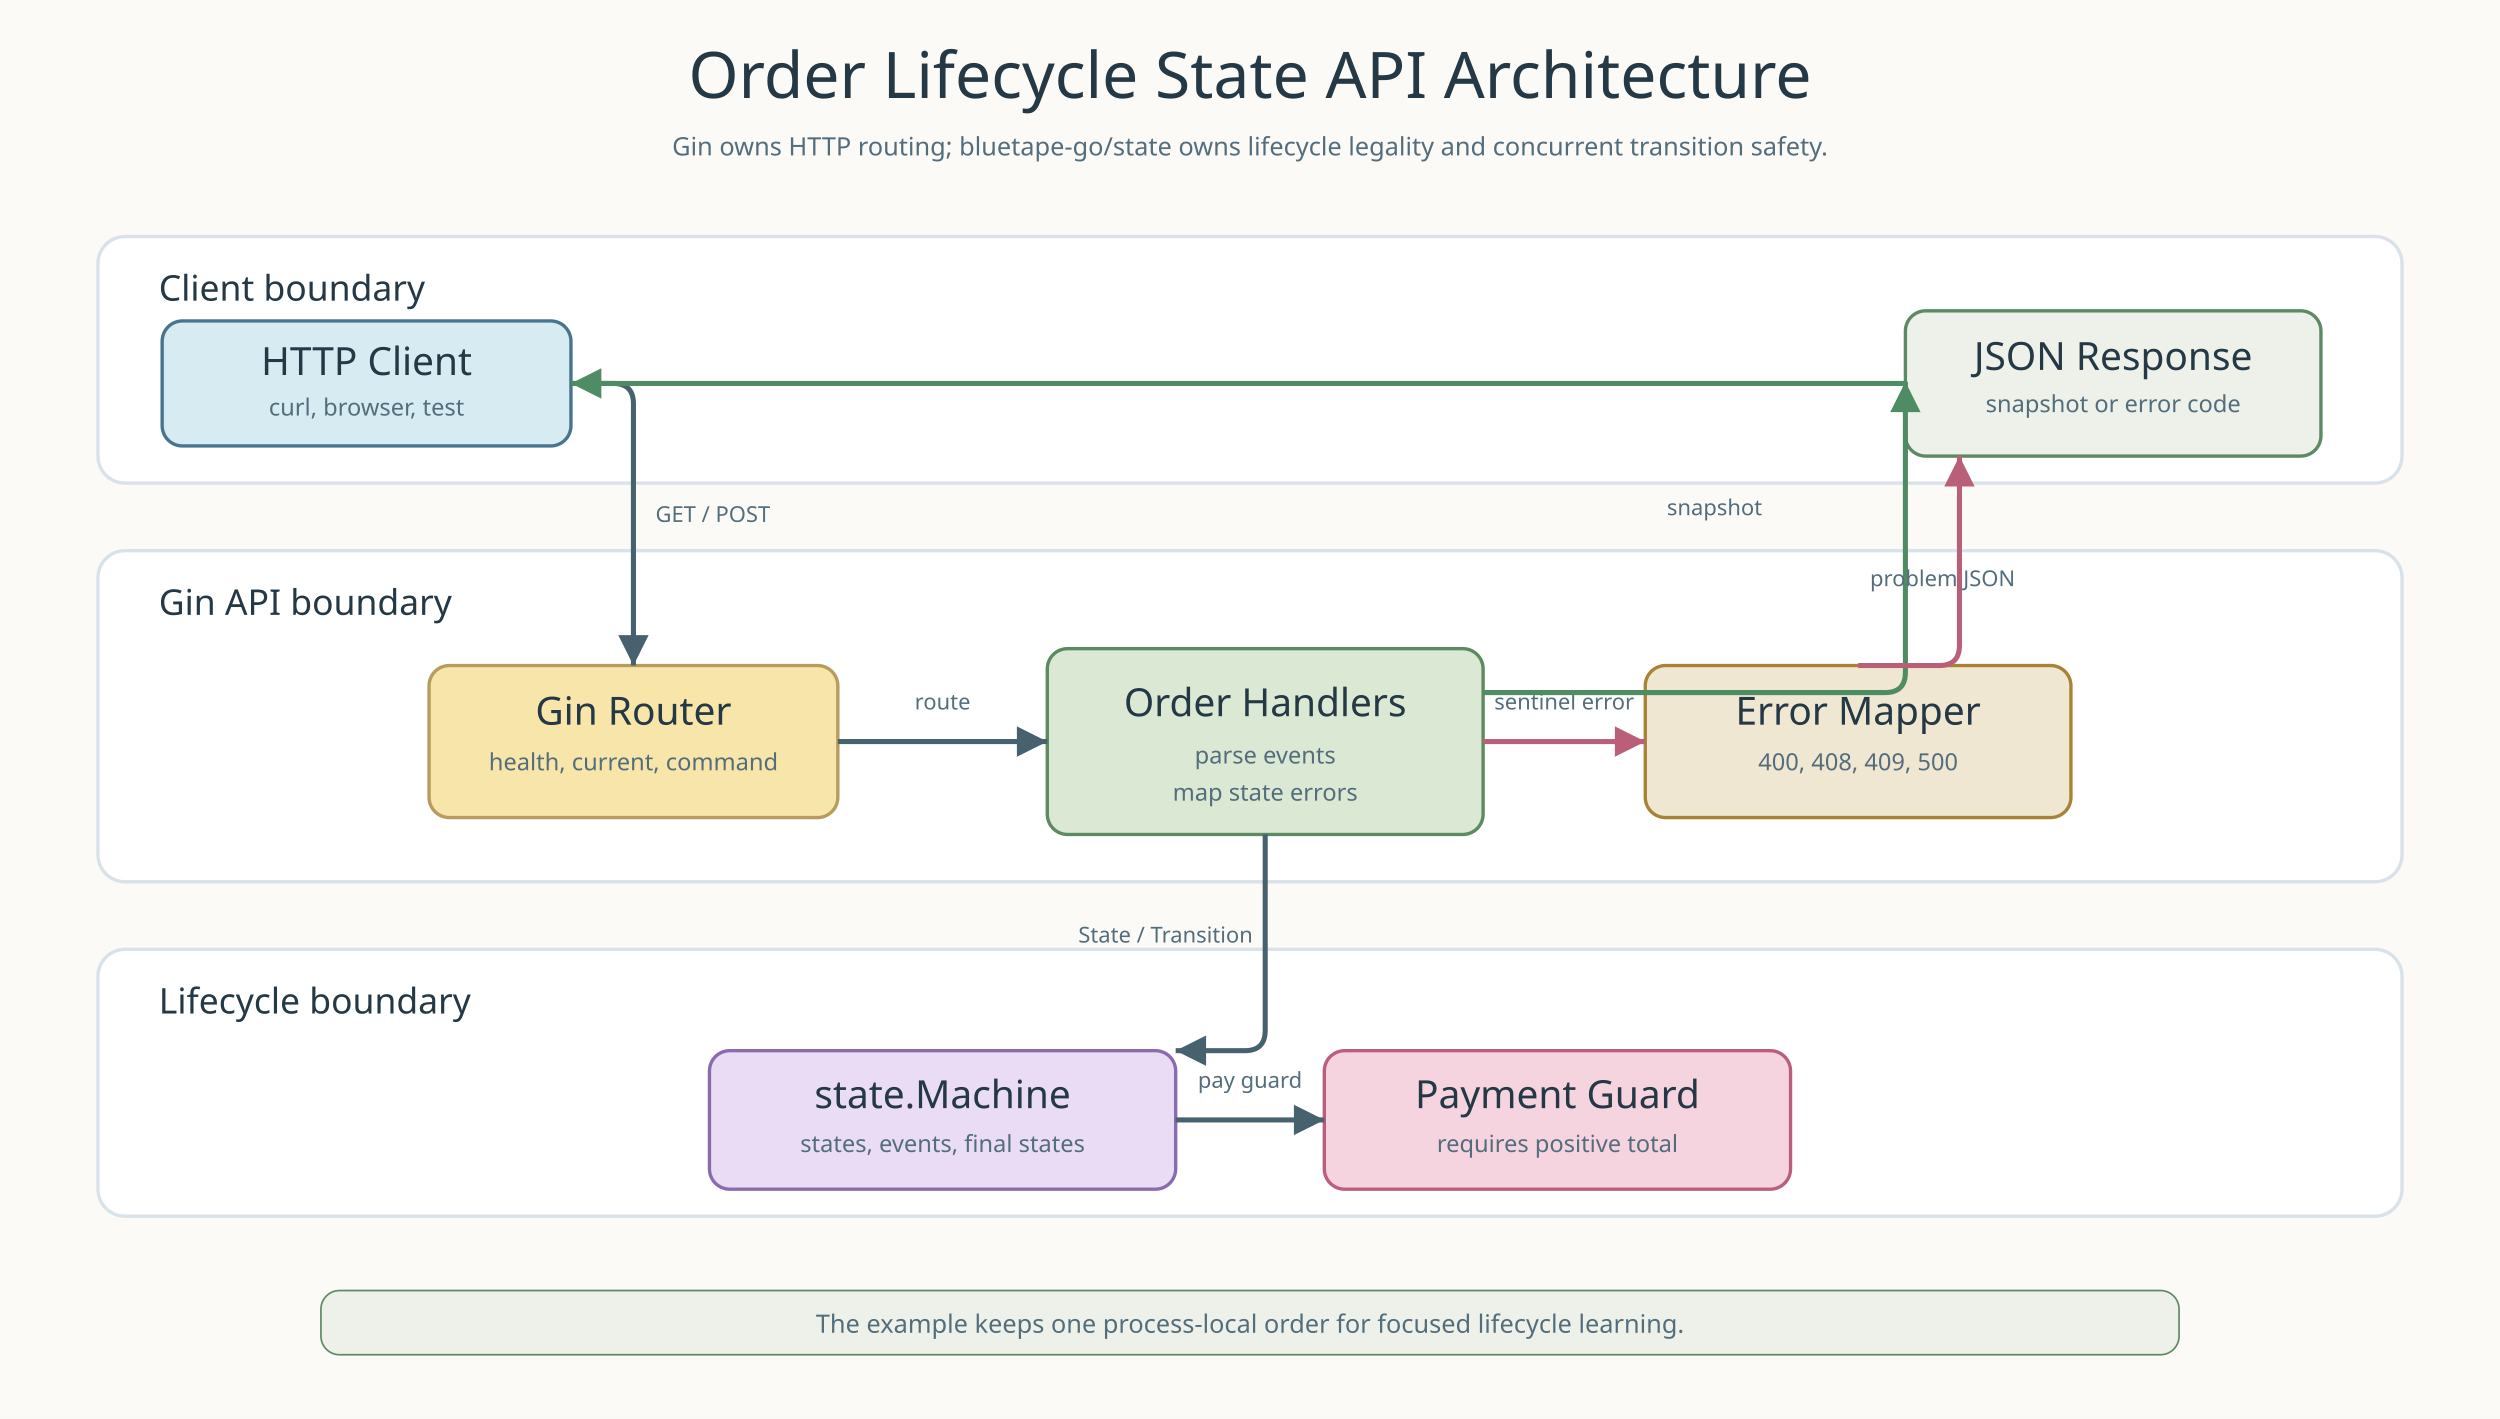
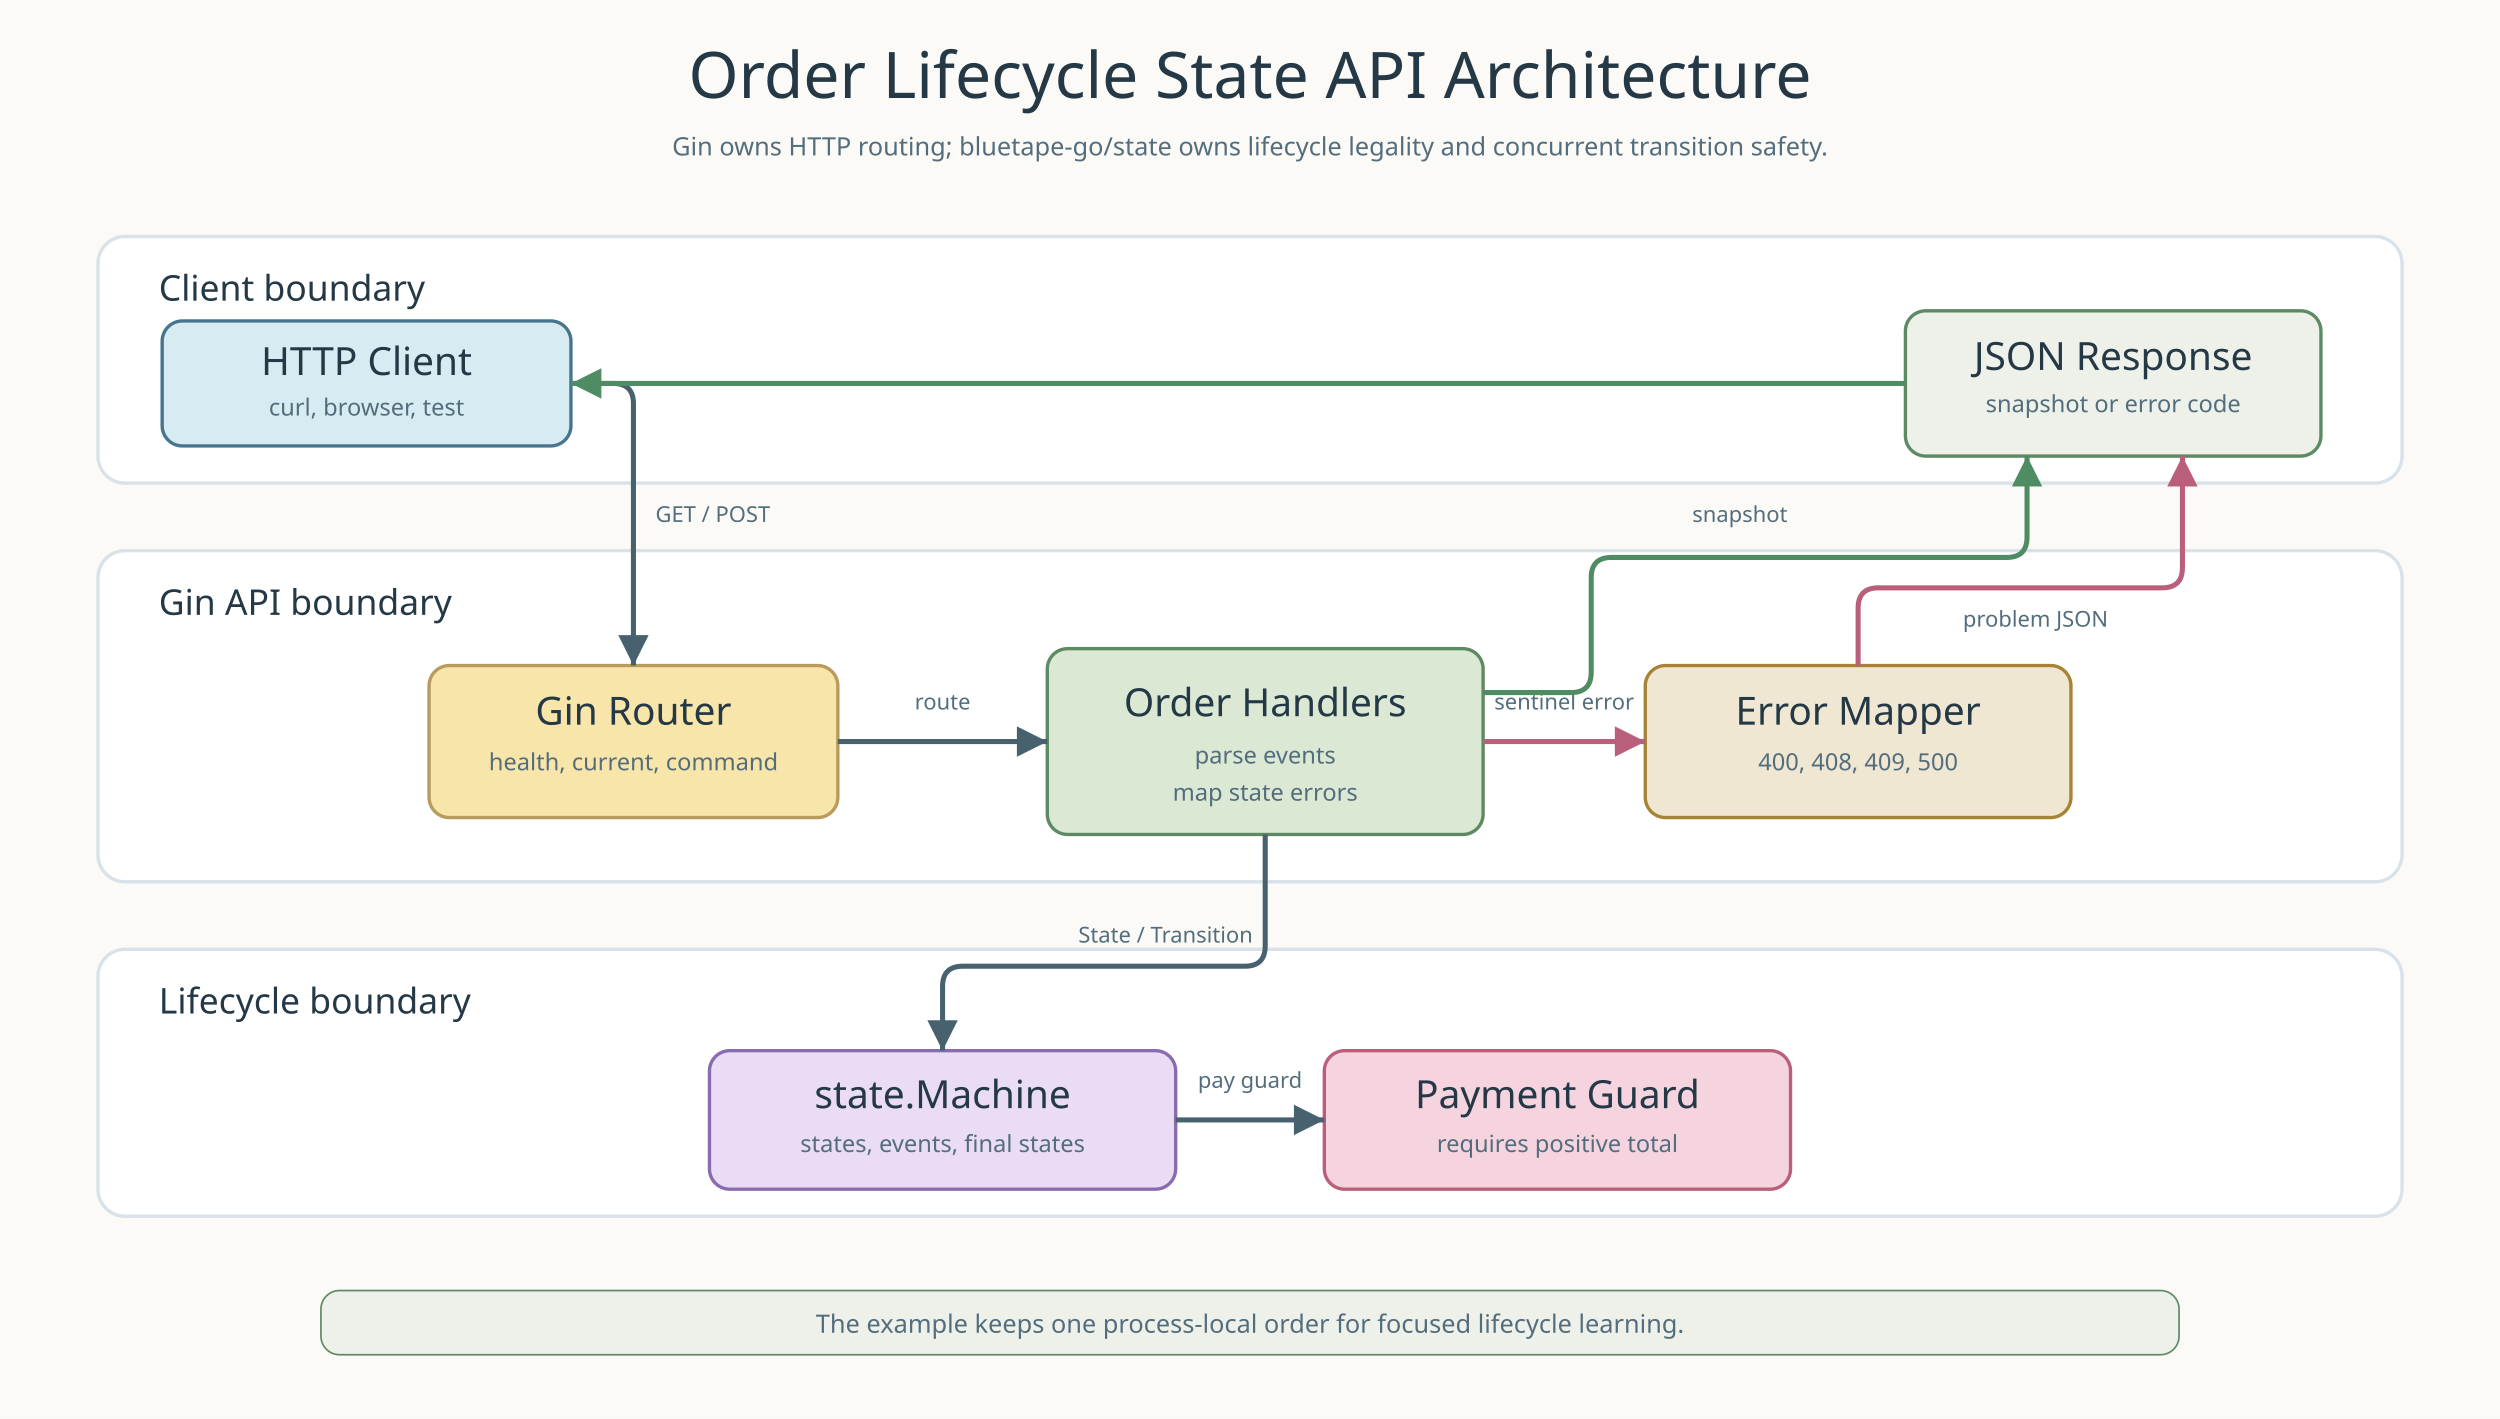
<svg xmlns="http://www.w3.org/2000/svg" width="1480" height="840" viewBox="0 0 1480 840" role="img" aria-labelledby="title desc">
  <defs>
    <marker id="arch-main" viewBox="0 0 8 8" markerWidth="8" markerHeight="8" refX="7" refY="4" orient="auto">
      <polygon points="1,1 7,4 1,7" fill="#47616f" />
    </marker>
    <marker id="arch-success" viewBox="0 0 8 8" markerWidth="8" markerHeight="8" refX="7" refY="4" orient="auto">
      <polygon points="1,1 7,4 1,7" fill="#4f8b63" />
    </marker>
    <marker id="arch-error" viewBox="0 0 8 8" markerWidth="8" markerHeight="8" refX="7" refY="4" orient="auto">
      <polygon points="1,1 7,4 1,7" fill="#b95f7a" />
    </marker>
    <style>
      @font-face { font-family: 'Architects Daughter'; src: url('file:///Users/debop/Library/Fonts/ArchitectsDaughter-Regular.ttf') format('truetype'); }
      @font-face { font-family: 'Comic Mono'; src: url('file:///Users/debop/Library/Fonts/ComicMono.ttf') format('truetype'); }
      .title { font-family: 'Architects Daughter'; font-size: 38px; fill: #243845; }
      .subtitle, .detail, .label { font-family: 'Comic Mono'; fill: #536d7d; }
      .subtitle { font-size: 15px; }
      .band-label, .card-title { font-family: 'Architects Daughter'; fill: #243845; }
      .band-label { font-size: 21px; }
      .card-title { font-size: 23px; }
      .detail { font-size: 14px; }
      .label { font-size: 13px; }
      .band { fill: #ffffff; stroke: #d8e2e8; stroke-width: 2; rx: 16; }
      .main { fill: none; stroke: #47616f; stroke-width: 3; marker-end: url(#arch-main); }
      .success { fill: none; stroke: #4f8b63; stroke-width: 3; marker-end: url(#arch-success); }
      .error { fill: none; stroke: #b95f7a; stroke-width: 3; marker-end: url(#arch-error); }
    </style>
  </defs>
  <rect width="1480" height="840" fill="#fbfaf6" />
  <text class="title" x="740" y="58" text-anchor="middle">Order Lifecycle State API Architecture</text>
  <text class="subtitle" x="740" y="92" text-anchor="middle">Gin owns HTTP routing; bluetape-go/state owns lifecycle legality and concurrent transition safety.</text>
  <rect class="band" x="58" y="140" width="1364" height="146" />
  <text class="band-label" x="94" y="178">Client boundary</text>
  <g transform="translate(96 190)">
    <rect width="242" height="74" rx="12" fill="#d7ecf2" stroke="#48758d" stroke-width="2" />
    <text class="card-title" x="121" y="32" text-anchor="middle">HTTP Client</text>
    <text class="detail" x="121" y="56" text-anchor="middle">curl, browser, test</text>
  </g>
  <g transform="translate(1128 184)">
    <rect width="246" height="86" rx="12" fill="#edf1e9" stroke="#5d8a62" stroke-width="2" />
    <text class="card-title" x="123" y="35" text-anchor="middle">JSON Response</text>
    <text class="detail" x="123" y="60" text-anchor="middle">snapshot or error code</text>
  </g>
  <rect class="band" x="58" y="326" width="1364" height="196" />
  <text class="band-label" x="94" y="364">Gin API boundary</text>
  <g transform="translate(254 394)">
    <rect width="242" height="90" rx="12" fill="#f7e5aa" stroke="#b99b5d" stroke-width="2" />
    <text class="card-title" x="121" y="35" text-anchor="middle">Gin Router</text>
    <text class="detail" x="121" y="62" text-anchor="middle">health, current, command</text>
  </g>
  <g transform="translate(620 384)">
    <rect width="258" height="110" rx="12" fill="#dbe8d4" stroke="#5d8a62" stroke-width="2" />
    <text class="card-title" x="129" y="40" text-anchor="middle">Order Handlers</text>
    <text class="detail" x="129" y="68" text-anchor="middle">parse events</text>
    <text class="detail" x="129" y="90" text-anchor="middle">map state errors</text>
  </g>
  <g transform="translate(974 394)">
    <rect width="252" height="90" rx="12" fill="#efe7d2" stroke="#a78335" stroke-width="2" />
    <text class="card-title" x="126" y="35" text-anchor="middle">Error Mapper</text>
    <text class="detail" x="126" y="62" text-anchor="middle">400, 408, 409, 500</text>
  </g>
  <rect class="band" x="58" y="562" width="1364" height="158" />
  <text class="band-label" x="94" y="600">Lifecycle boundary</text>
  <g transform="translate(420 622)">
    <rect width="276" height="82" rx="12" fill="#eadcf5" stroke="#8a6bb0" stroke-width="2" />
    <text class="card-title" x="138" y="34" text-anchor="middle">state.Machine</text>
    <text class="detail" x="138" y="60" text-anchor="middle">states, events, final states</text>
  </g>
  <g transform="translate(784 622)">
    <rect width="276" height="82" rx="12" fill="#f5d3df" stroke="#b95f7a" stroke-width="2" />
    <text class="card-title" x="138" y="34" text-anchor="middle">Payment Guard</text>
    <text class="detail" x="138" y="60" text-anchor="middle">requires positive total</text>
  </g>
  <path class="main" d="M 338 227 H 363 Q 375 227 375 239 V 394" />
  <text class="label" x="422" y="309" text-anchor="middle">GET / POST</text>
  <path class="main" d="M 496 439 L 620 439" />
  <text class="label" x="558" y="420" text-anchor="middle">route</text>
-   <path class="main" d="M 749 494 V 610 Q 749 622 737 622 H 696" />
+   <path class="main" d="M 749 494 V 560 Q 749 572 737 572 H 570 Q 558 572 558 584 V 622" />
  <text class="label" x="690" y="558" text-anchor="middle">State / Transition</text>
  <path class="main" d="M 696 663 L 784 663" />
  <text class="label" x="740" y="644" text-anchor="middle">pay guard</text>
  <path class="error" d="M 878 439 L 974 439" />
  <text class="label" x="926" y="420" text-anchor="middle">sentinel error</text>
-   <path class="success" d="M 878 410 H 1116 Q 1128 410 1128 398 V 226" />
-   <text class="label" x="1015" y="305" text-anchor="middle">snapshot</text>
-   <path class="error" d="M 1100 394 H 1148 Q 1160 394 1160 382 V 270" />
-   <text class="label" x="1150" y="347" text-anchor="middle">problem JSON</text>
+   <path class="success" d="M 878 410 H 930 Q 942 410 942 398 V 342 Q 942 330 954 330 H 1188 Q 1200 330 1200 318 V 270" />
+   <text class="label" x="1030" y="309" text-anchor="middle">snapshot</text>
+   <path class="error" d="M 1100 394 V 360 Q 1100 348 1112 348 H 1280 Q 1292 348 1292 336 V 270" />
+   <text class="label" x="1205" y="371" text-anchor="middle">problem JSON</text>
  <path class="success" d="M 1128 227 L 338 227" />
  <rect x="190" y="764" width="1100" height="38" rx="11" fill="#edf1e9" stroke="#5d8a62" />
  <text class="subtitle" x="740" y="789" text-anchor="middle">The example keeps one process-local order for focused lifecycle learning.</text>
</svg>
